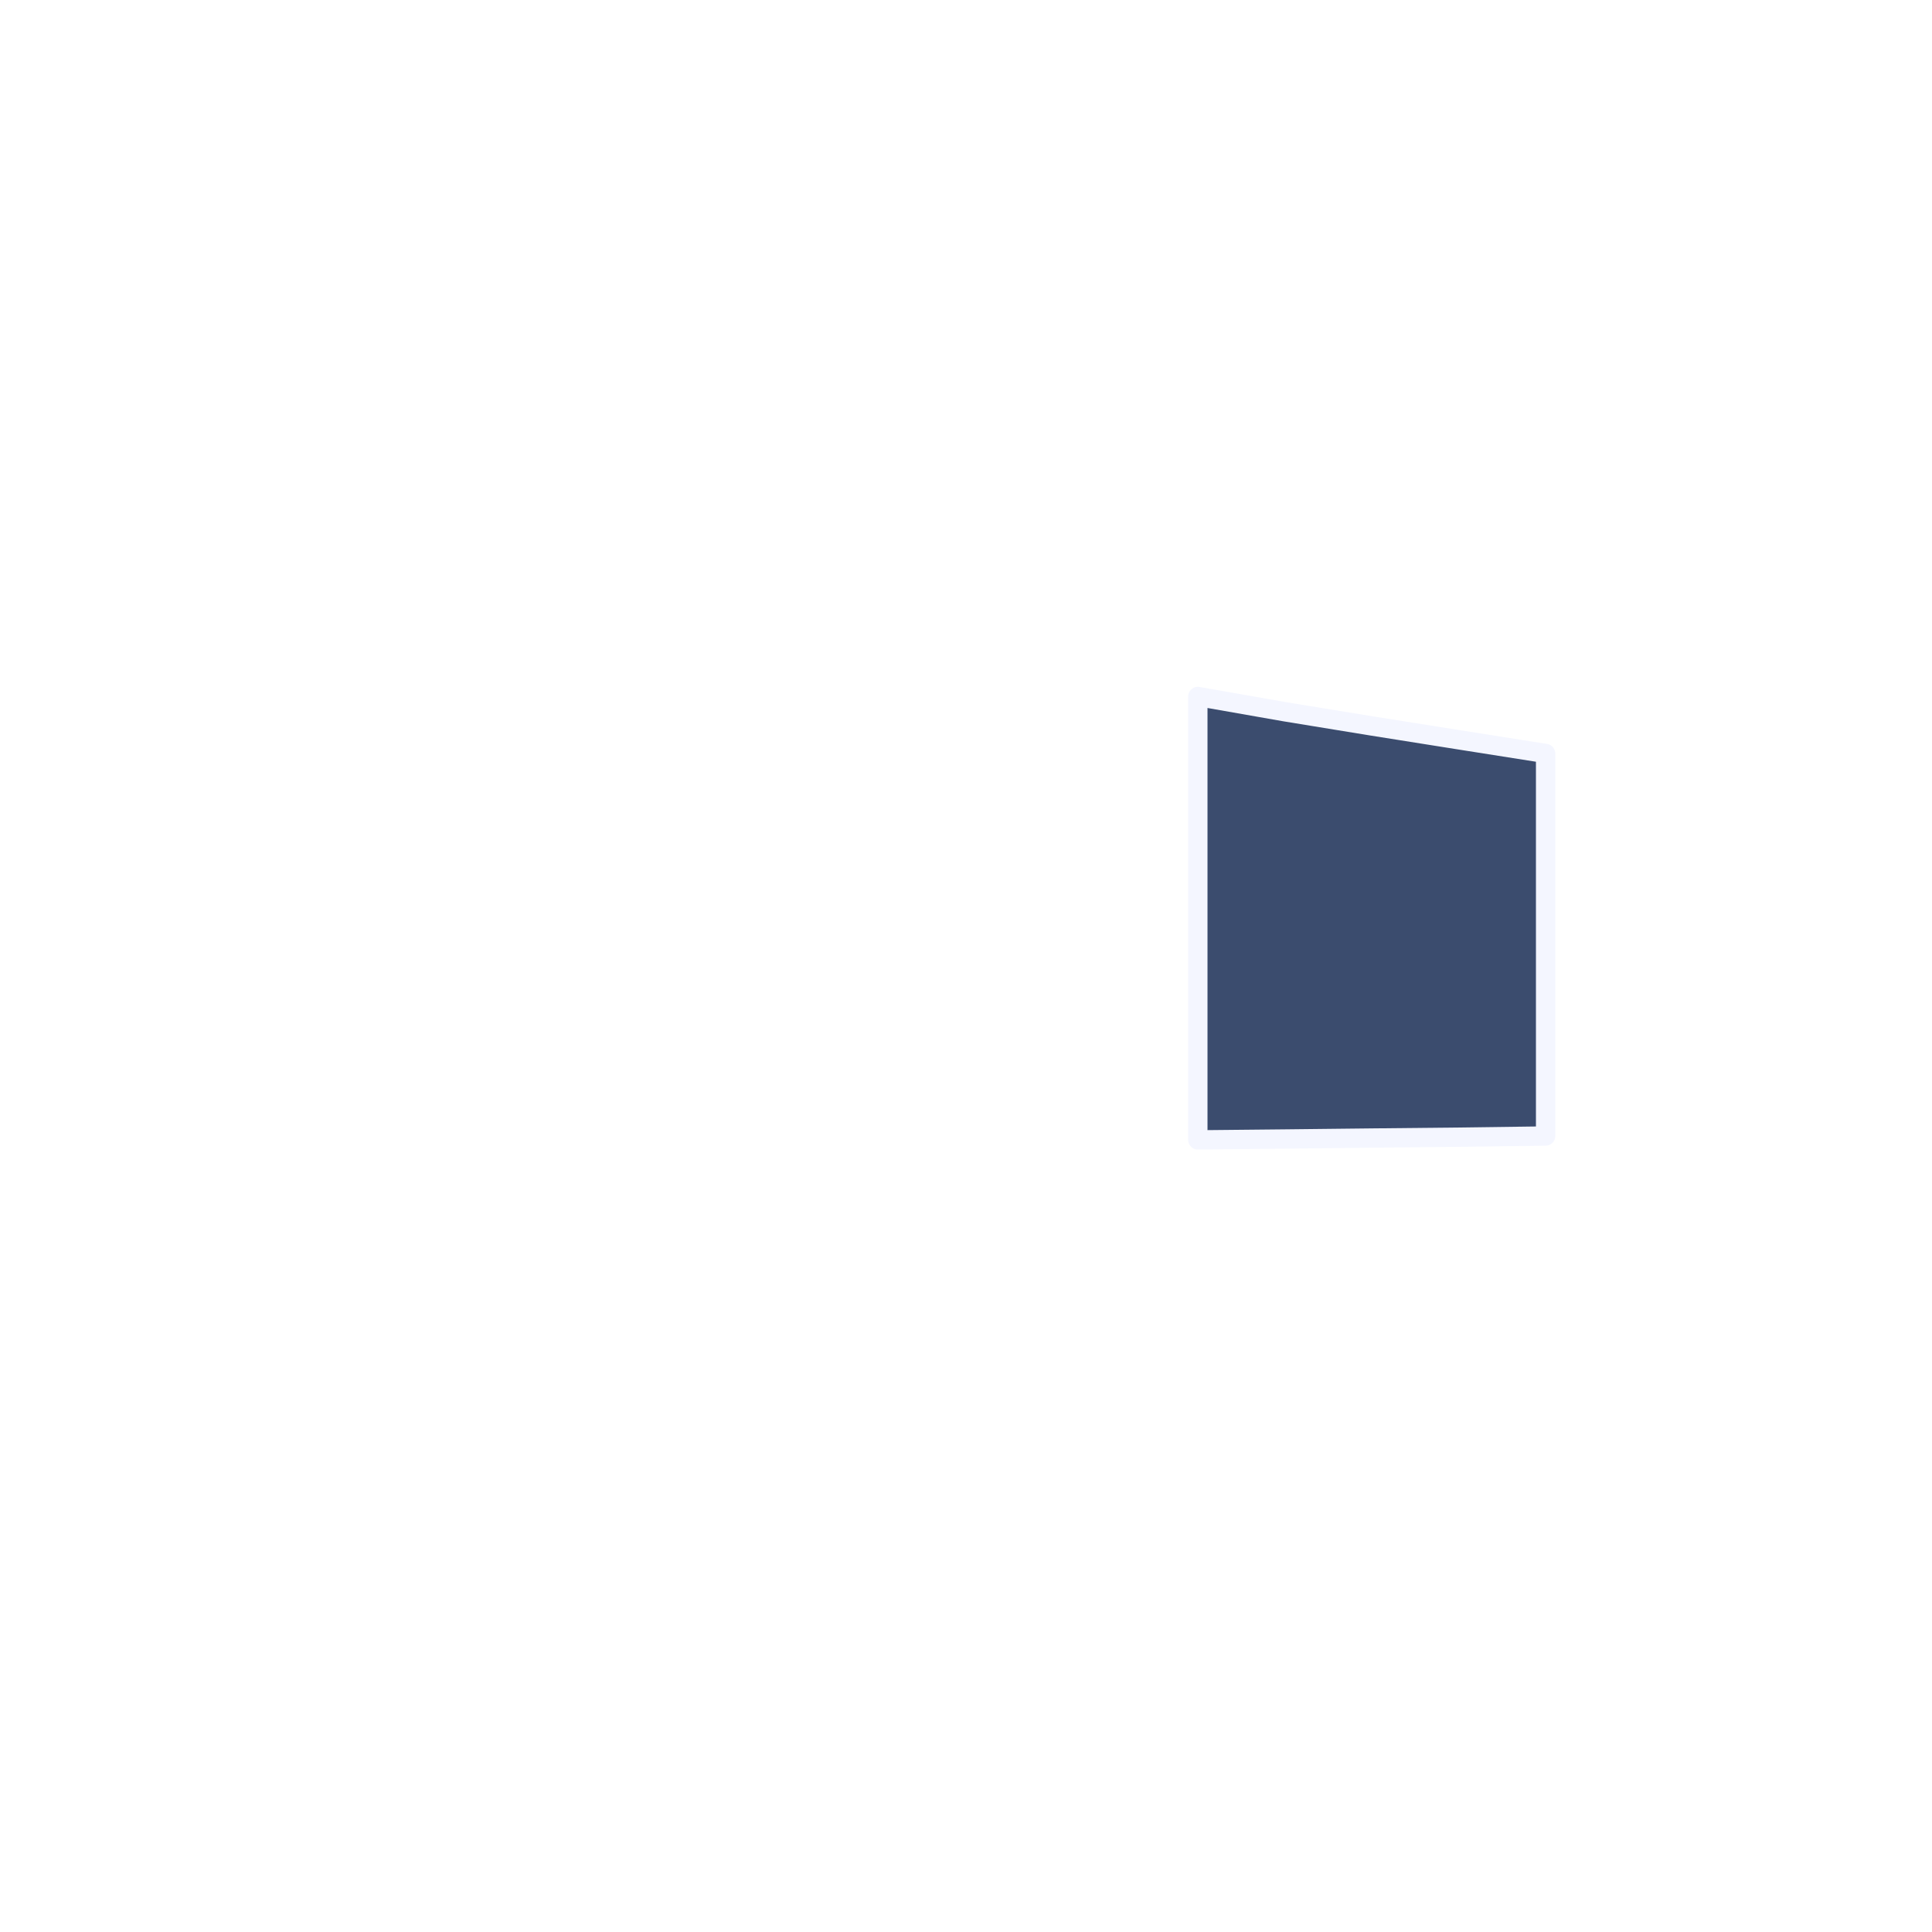
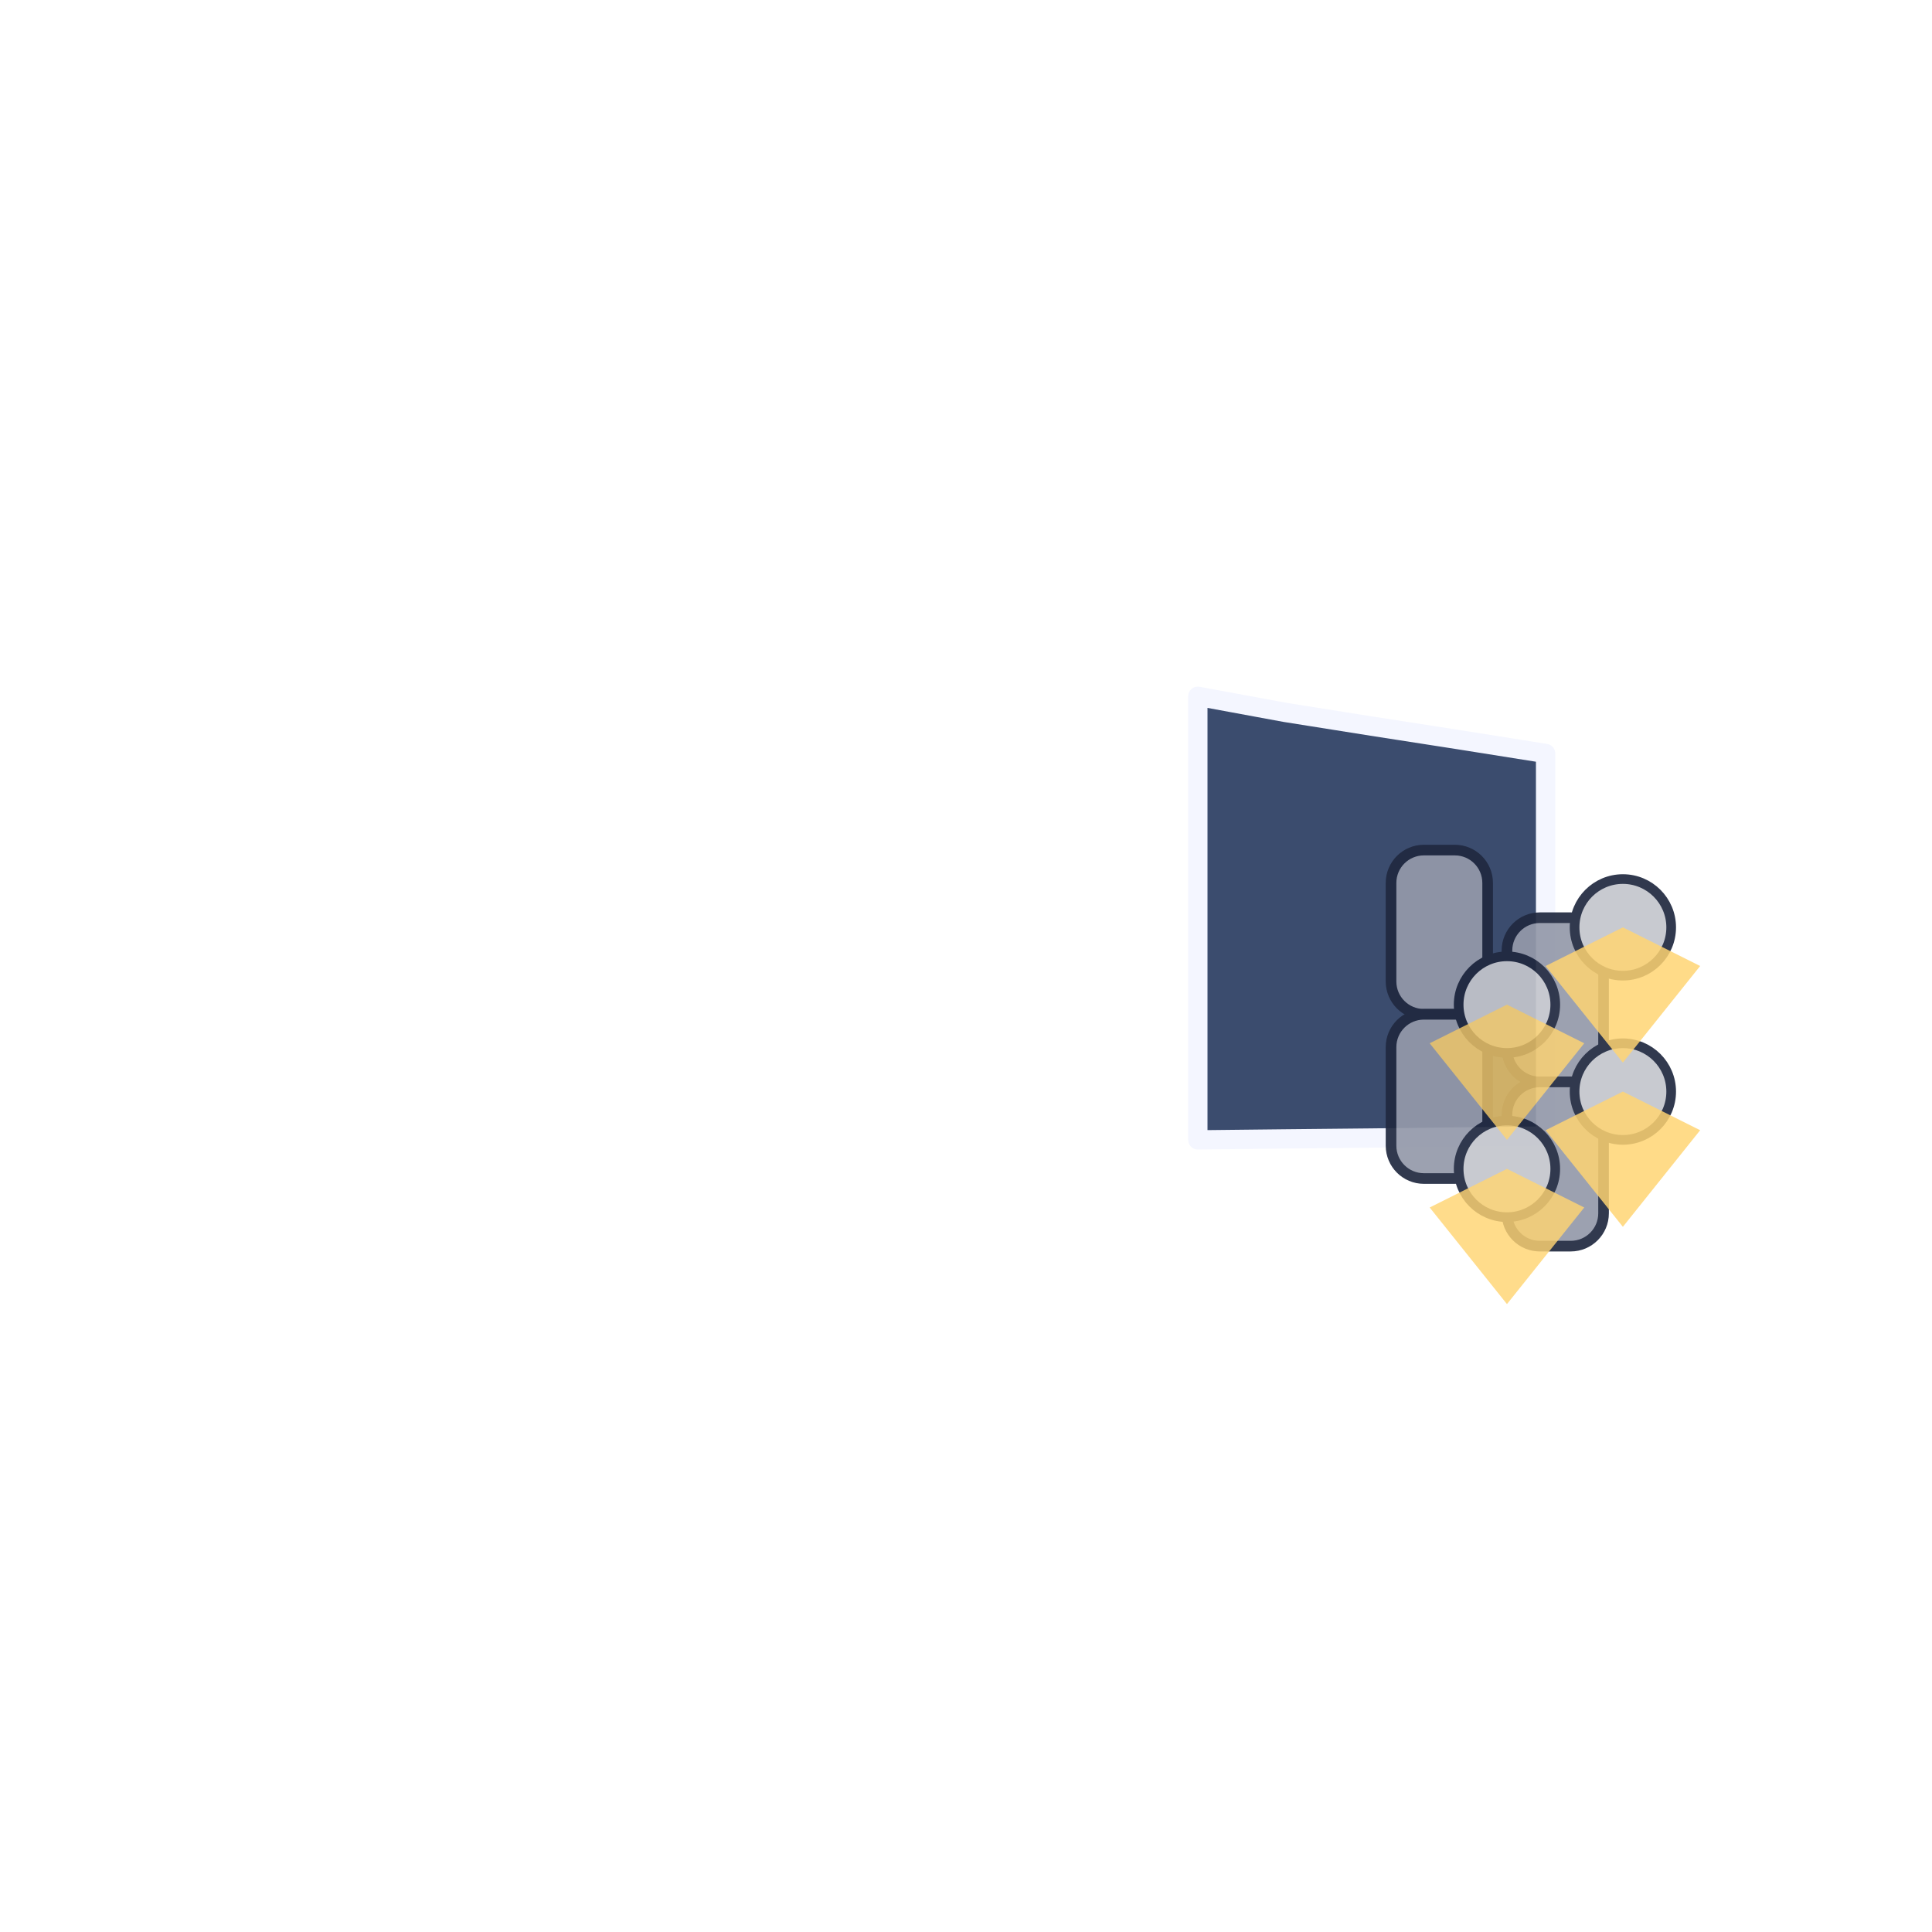
<svg viewBox="0 0 200 200">
-   <path d="M 124 72.1 L 133 73.68 L 142 75.15 L 151 76.58 L 160 78 L 160 117.6 L 151 117.72 L 142 117.81 L 133 117.91 L 124 118 Z" fill="#3b4c6e" stroke="#f4f6ff" stroke-width="2" stroke-linejoin="round" />
+   <path d="M 124 72.08 L 133 73.74 L 142 75.17 L 151 76.57 L 160 78 L 160 117.6 L 151 117.7 L 142 117.81 L 133 117.9 L 124 118 Z" fill="#3b4c6e" stroke="#f4f6ff" stroke-width="2" stroke-linejoin="round" />
+   <g opacity="0.92">
+     <rect x="144" y="88" width="10" height="17" rx="3.4" fill="#9499a9" stroke="#1f283f" stroke-width="1.1" />
+     <rect x="144" y="105" width="10" height="17" rx="3.4" fill="#9499a9" stroke="#1f283f" stroke-width="1.1" />
+     <rect x="156" y="95" width="10" height="17" rx="3.4" fill="#9499a9" stroke="#1f283f" stroke-width="1.1" />
+     <rect x="156" y="112" width="10" height="17" rx="3.4" fill="#9499a9" stroke="#1f283f" stroke-width="1.1" />
+     <circle cx="168" cy="96" r="5" fill="#c3c5cc" stroke="#1f283f" stroke-width="1" />
+     <circle cx="168" cy="113" r="5" fill="#c3c5cc" stroke="#1f283f" stroke-width="1" />
+     <circle cx="156" cy="104" r="5" fill="#c3c5cc" stroke="#1f283f" stroke-width="1" />
+     <circle cx="156" cy="121" r="5" fill="#c3c5cc" stroke="#1f283f" stroke-width="1" />
+     <path d="M 168 96 L 176 100 L 168 110 L 160 100 Z" fill="#ffd166" opacity="0.84" />
+     <path d="M 168 113 L 176 117 L 168 127 L 160 117 Z" fill="#ffd166" opacity="0.84" />
+     <path d="M 156 104 L 164 108 L 156 118 L 148 108 Z" fill="#ffd166" opacity="0.82" />
+     <path d="M 156 121 L 164 125 L 156 135 L 148 125 Z" fill="#ffd166" opacity="0.82" />
+   </g>
</svg>
